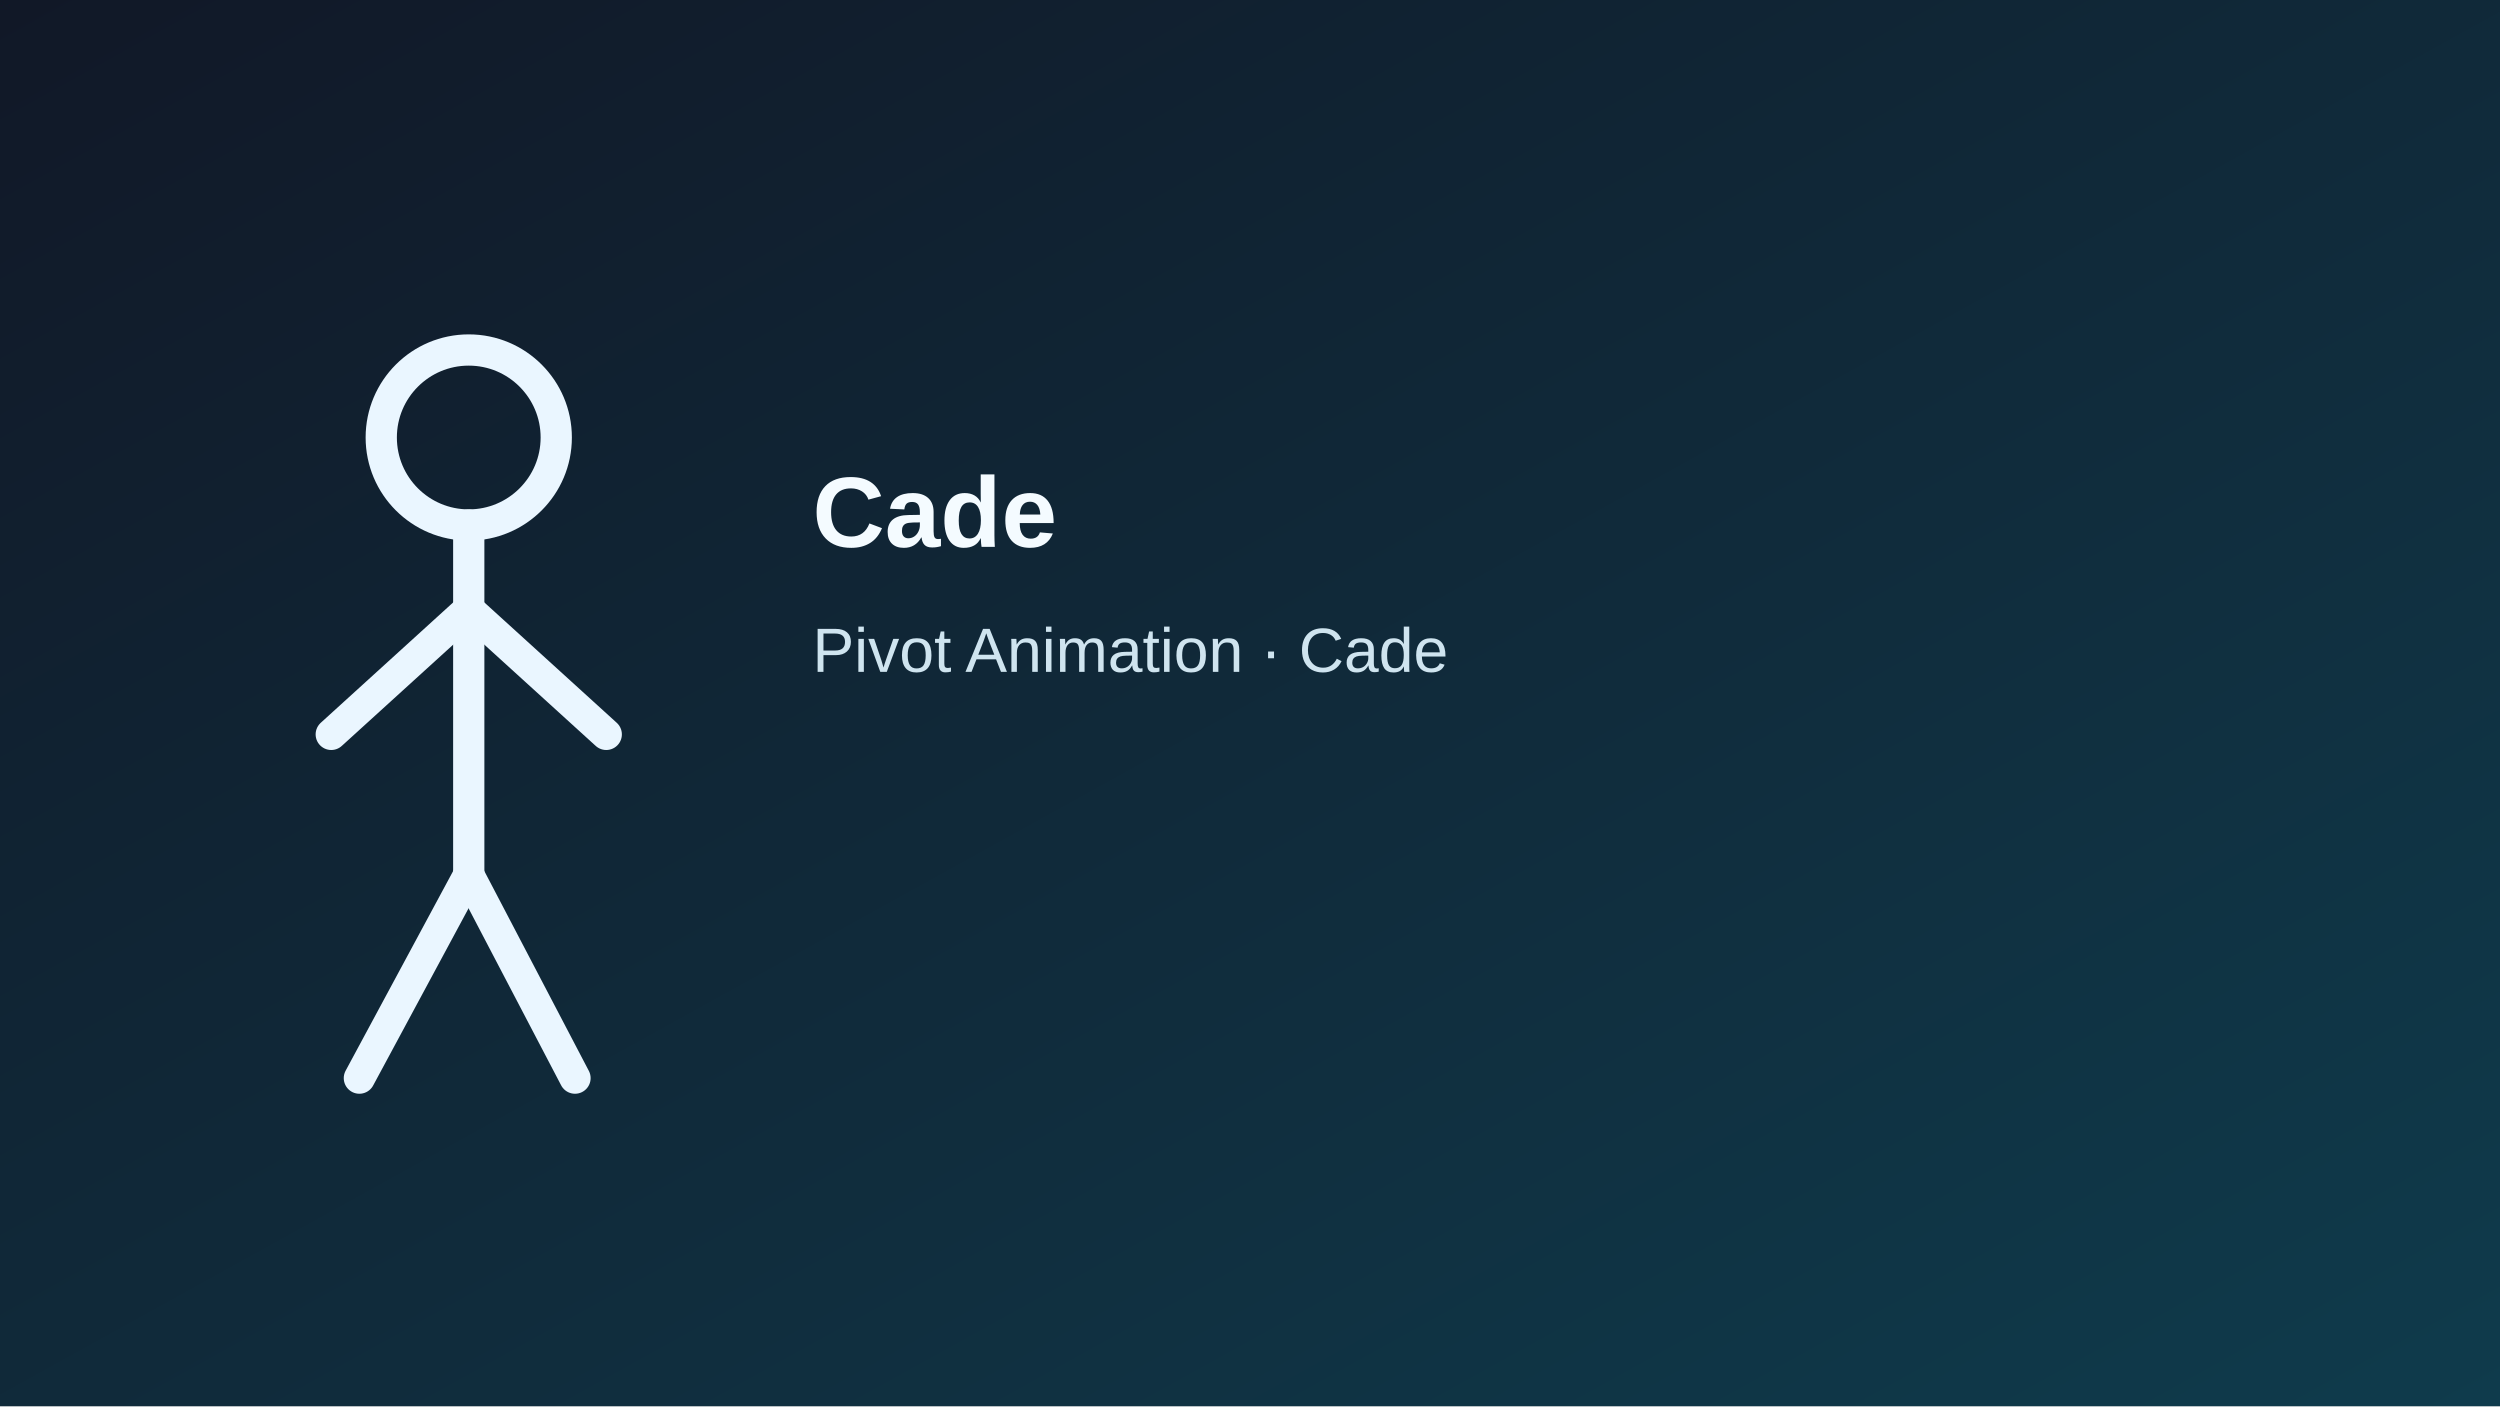
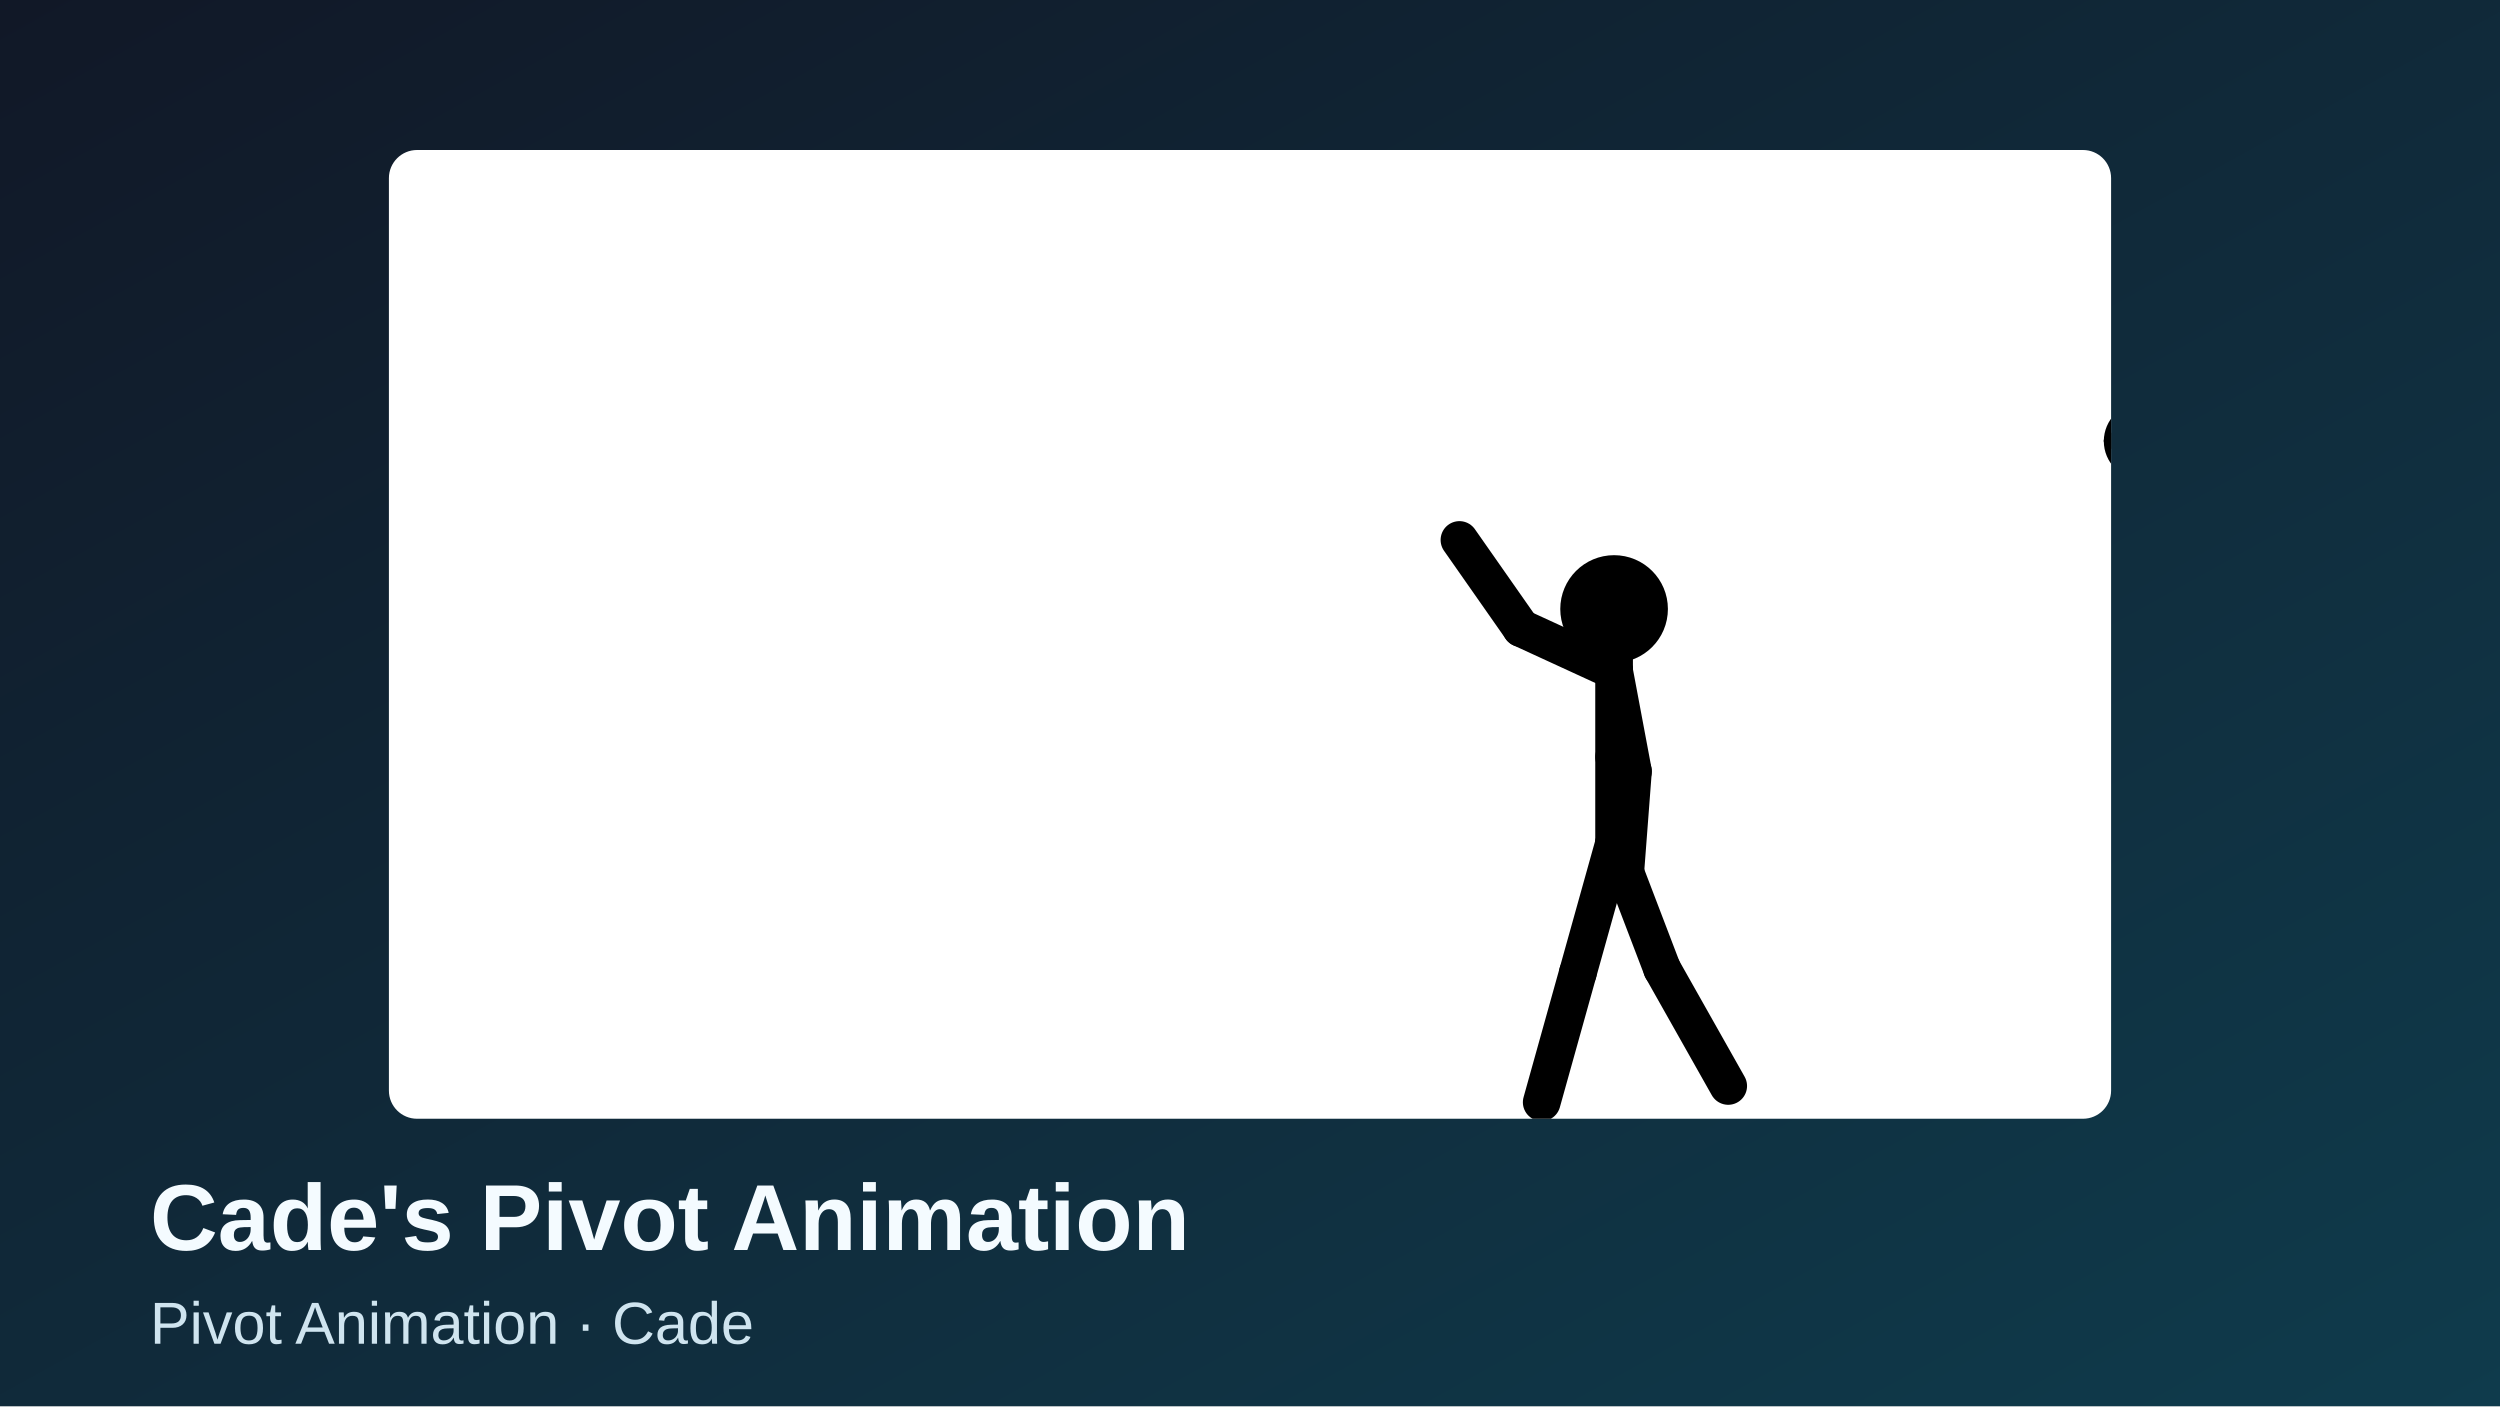
- <svg xmlns="http://www.w3.org/2000/svg" width="1600" height="900" viewBox="0 0 1600 900" role="img" aria-label="Pivot animation thumbnail">
+ <svg xmlns="http://www.w3.org/2000/svg" width="1600" height="900" viewBox="0 0 1600 900" role="img" aria-label="Cade's Pivot Animation — Pivot animation by Cade">
  <defs>
    <linearGradient id="bg" x1="0" y1="0" x2="1" y2="1">
      <stop offset="0%" stop-color="#111827" />
      <stop offset="100%" stop-color="#0f3b4c" />
    </linearGradient>
+     <clipPath id="stage">
+       <rect x="248.9" y="96.0" width="1102.2" height="620.0" rx="18" />
+     </clipPath>
  </defs>
  <rect width="1600" height="900" fill="url(#bg)" />
-   <g transform="translate(120 140)" stroke="#eaf6ff" stroke-width="20" fill="none" stroke-linecap="round">
-     <circle cx="180" cy="140" r="56" />
-     <line x1="180" y1="196" x2="180" y2="420" />
-     <line x1="180" y1="250" x2="92" y2="330" />
-     <line x1="180" y1="250" x2="268" y2="330" />
-     <line x1="180" y1="420" x2="110" y2="550" />
-     <line x1="180" y1="420" x2="248" y2="550" />
+   <rect x="248.9" y="96.0" width="1102.2" height="620.0" rx="18" fill="#ffffff" />
+   <g clip-path="url(#stage)">
+     <g transform="translate(248.9 96.0) scale(1.7222)">
+       <line x1="710" y1="217" x2="725.36" y2="188.93" stroke="rgb(0,0,0)" stroke-width="14" stroke-linecap="round" />
+       <line x1="725.36" y1="188.93" x2="747.64" y2="165.96" stroke="rgb(0,0,0)" stroke-width="14" stroke-linecap="round" />
+       <line x1="747.64" y1="165.96" x2="760.83" y2="135.71" stroke="rgb(0,0,0)" stroke-width="14" stroke-linecap="round" />
+       <circle cx="756.84" cy="144.88" r="10" fill="rgb(0,0,0)" stroke="rgb(0,0,0)" stroke-width="20" />
+       <line x1="747.64" y1="165.96" x2="741.5" y2="203.46" stroke="rgb(0,0,0)" stroke-width="14" stroke-linecap="round" />
+       <line x1="747.64" y1="165.96" x2="732.44" y2="200.79" stroke="rgb(0,0,0)" stroke-width="14" stroke-linecap="round" />
+       <line x1="741.5" y1="203.46" x2="736.78" y2="243.18" stroke="rgb(0,0,0)" stroke-width="14" stroke-linecap="round" />
+       <line x1="732.44" y1="200.79" x2="719.96" y2="238.79" stroke="rgb(0,0,0)" stroke-width="14" stroke-linecap="round" />
+       <line x1="710" y1="217" x2="727.05" y2="264" stroke="rgb(0,0,0)" stroke-width="14" stroke-linecap="round" />
+       <line x1="710" y1="217" x2="709.28" y2="266.99" stroke="rgb(0,0,0)" stroke-width="14" stroke-linecap="round" />
+       <line x1="727.05" y1="264" x2="735.5" y2="313.28" stroke="rgb(0,0,0)" stroke-width="14" stroke-linecap="round" />
+       <line x1="709.28" y1="266.99" x2="690.31" y2="313.26" stroke="rgb(0,0,0)" stroke-width="14" stroke-linecap="round" />
+       <line x1="662.8" y1="327.57" x2="710.66" y2="323.9" stroke="rgb(0,0,0)" stroke-width="6" stroke-linecap="round" />
+       <line x1="710.66" y1="323.9" x2="829.95" y2="283.32" stroke="rgb(0,0,0)" stroke-width="6" stroke-linecap="round" />
+       <circle cx="670.3" cy="336.03" r="11.31" fill="none" stroke="rgb(0,0,0)" stroke-width="6" />
+       <circle cx="829.38" cy="292.92" r="9.62" fill="none" stroke="rgb(0,0,0)" stroke-width="6" />
+       <line x1="662.8" y1="327.57" x2="823.91" y2="291.68" stroke="rgb(0,0,0)" stroke-width="6" stroke-linecap="round" />
+       <line x1="823.91" y1="291.68" x2="665.68" y2="326.45" stroke="rgb(0,0,0)" stroke-width="6" stroke-linecap="round" />
+       <line x1="665.68" y1="326.45" x2="650.3" y2="322.98" stroke="rgb(0,0,0)" stroke-width="6" stroke-linecap="round" />
+       <line x1="829.95" y1="283.32" x2="837.97" y2="272.57" stroke="rgb(0,0,0)" stroke-width="6" stroke-linecap="round" />
+       <line x1="640.3" y1="108.07" x2="688.3" y2="107.68" stroke="rgb(0,0,0)" stroke-width="6" stroke-linecap="round" />
+       <circle cx="651.6" cy="108.21" r="11.31" fill="none" stroke="rgb(0,0,0)" stroke-width="6" />
+       <circle cx="697.89" cy="108.33" r="9.62" fill="none" stroke="rgb(0,0,0)" stroke-width="6" />
+       <line x1="640.3" y1="108.07" x2="805.32" y2="111.71" stroke="rgb(0,0,0)" stroke-width="6" stroke-linecap="round" />
+       <line x1="805.32" y1="111.71" x2="643.43" y2="117.88" stroke="rgb(0,0,0)" stroke-width="6" stroke-linecap="round" />
+       <line x1="805.32" y1="111.71" x2="643.43" y2="117.88" stroke="rgb(0,0,0)" stroke-width="6" stroke-linecap="round" />
+       <line x1="805.32" y1="111.71" x2="643.71" y2="100.23" stroke="rgb(0,0,0)" stroke-width="6" stroke-linecap="round" />
+       <line x1="643.43" y1="117.88" x2="658.53" y2="113.37" stroke="rgb(0,0,0)" stroke-width="6" stroke-linecap="round" />
+       <line x1="688.3" y1="107.68" x2="701.49" y2="105.23" stroke="rgb(0,0,0)" stroke-width="6" stroke-linecap="round" />
+       <line x1="455.3" y1="257.57" x2="455.3" y2="225.57" stroke="rgb(0,0,0)" stroke-width="14" stroke-linecap="round" />
+       <line x1="455.3" y1="225.57" x2="455.3" y2="193.57" stroke="rgb(0,0,0)" stroke-width="14" stroke-linecap="round" />
+       <line x1="455.3" y1="193.57" x2="455.3" y2="160.57" stroke="rgb(0,0,0)" stroke-width="14" stroke-linecap="round" />
+       <circle cx="455.3" cy="170.57" r="10" fill="rgb(0,0,0)" stroke="rgb(0,0,0)" stroke-width="20" />
+       <line x1="455.3" y1="193.57" x2="420.77" y2="177.69" stroke="rgb(0,0,0)" stroke-width="14" stroke-linecap="round" />
+       <line x1="455.3" y1="193.57" x2="462.31" y2="230.91" stroke="rgb(0,0,0)" stroke-width="14" stroke-linecap="round" />
+       <line x1="420.77" y1="177.69" x2="397.83" y2="144.92" stroke="rgb(0,0,0)" stroke-width="14" stroke-linecap="round" />
+       <line x1="462.31" y1="230.91" x2="459.27" y2="270.8" stroke="rgb(0,0,0)" stroke-width="14" stroke-linecap="round" />
+       <line x1="455.3" y1="257.57" x2="441.85" y2="305.72" stroke="rgb(0,0,0)" stroke-width="14" stroke-linecap="round" />
+       <line x1="455.3" y1="257.57" x2="473.14" y2="304.28" stroke="rgb(0,0,0)" stroke-width="14" stroke-linecap="round" />
+       <line x1="441.85" y1="305.72" x2="428.4" y2="353.88" stroke="rgb(0,0,0)" stroke-width="14" stroke-linecap="round" />
+       <line x1="473.14" y1="304.28" x2="497.71" y2="347.82" stroke="rgb(0,0,0)" stroke-width="14" stroke-linecap="round" />
+     </g>
  </g>
-   <text x="520" y="350" fill="#f4fbff" font-size="64" font-family="Segoe UI, Arial, sans-serif" font-weight="700">Cade</text>
-   <text x="520" y="430" fill="#cfe4ef" font-size="40" font-family="Segoe UI, Arial, sans-serif">Pivot Animation · Cade</text>
+   <text x="96" y="800" fill="#f4fbff" font-size="60" font-family="Segoe UI, Arial, sans-serif" font-weight="700">Cade's Pivot Animation</text>
+   <text x="96" y="860" fill="#cfe4ef" font-size="38" font-family="Segoe UI, Arial, sans-serif">Pivot Animation · Cade</text>
</svg>
